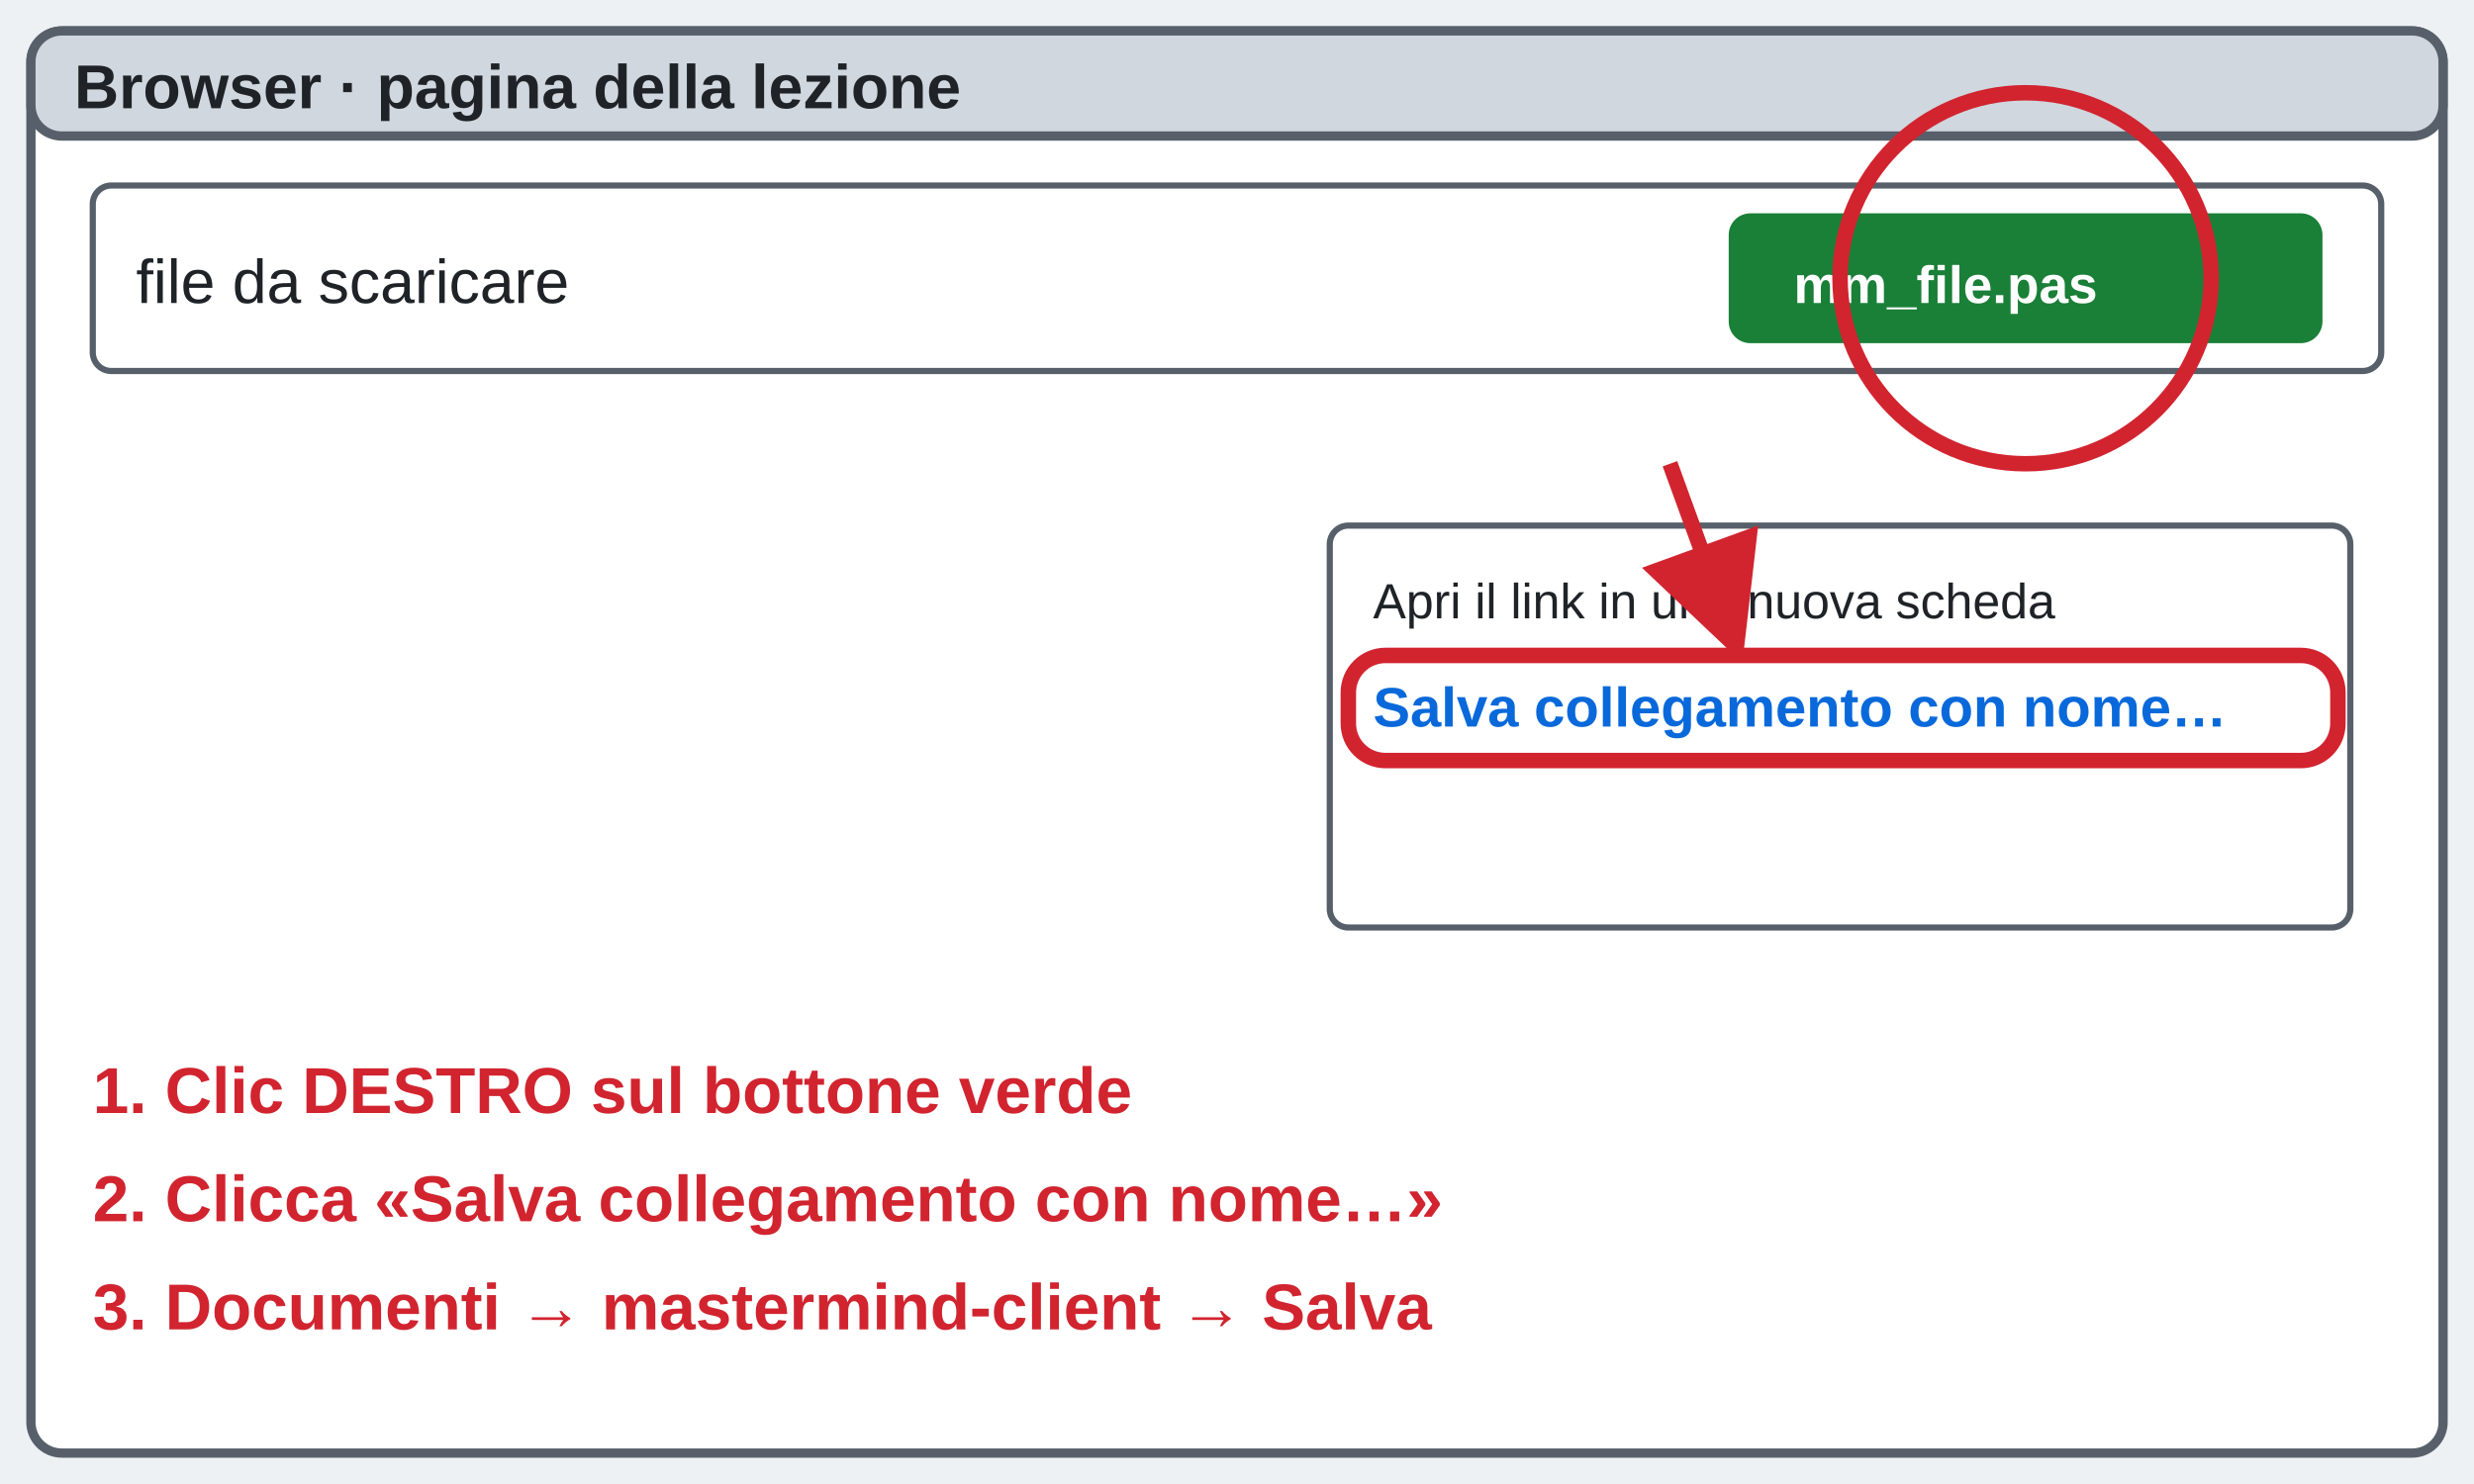
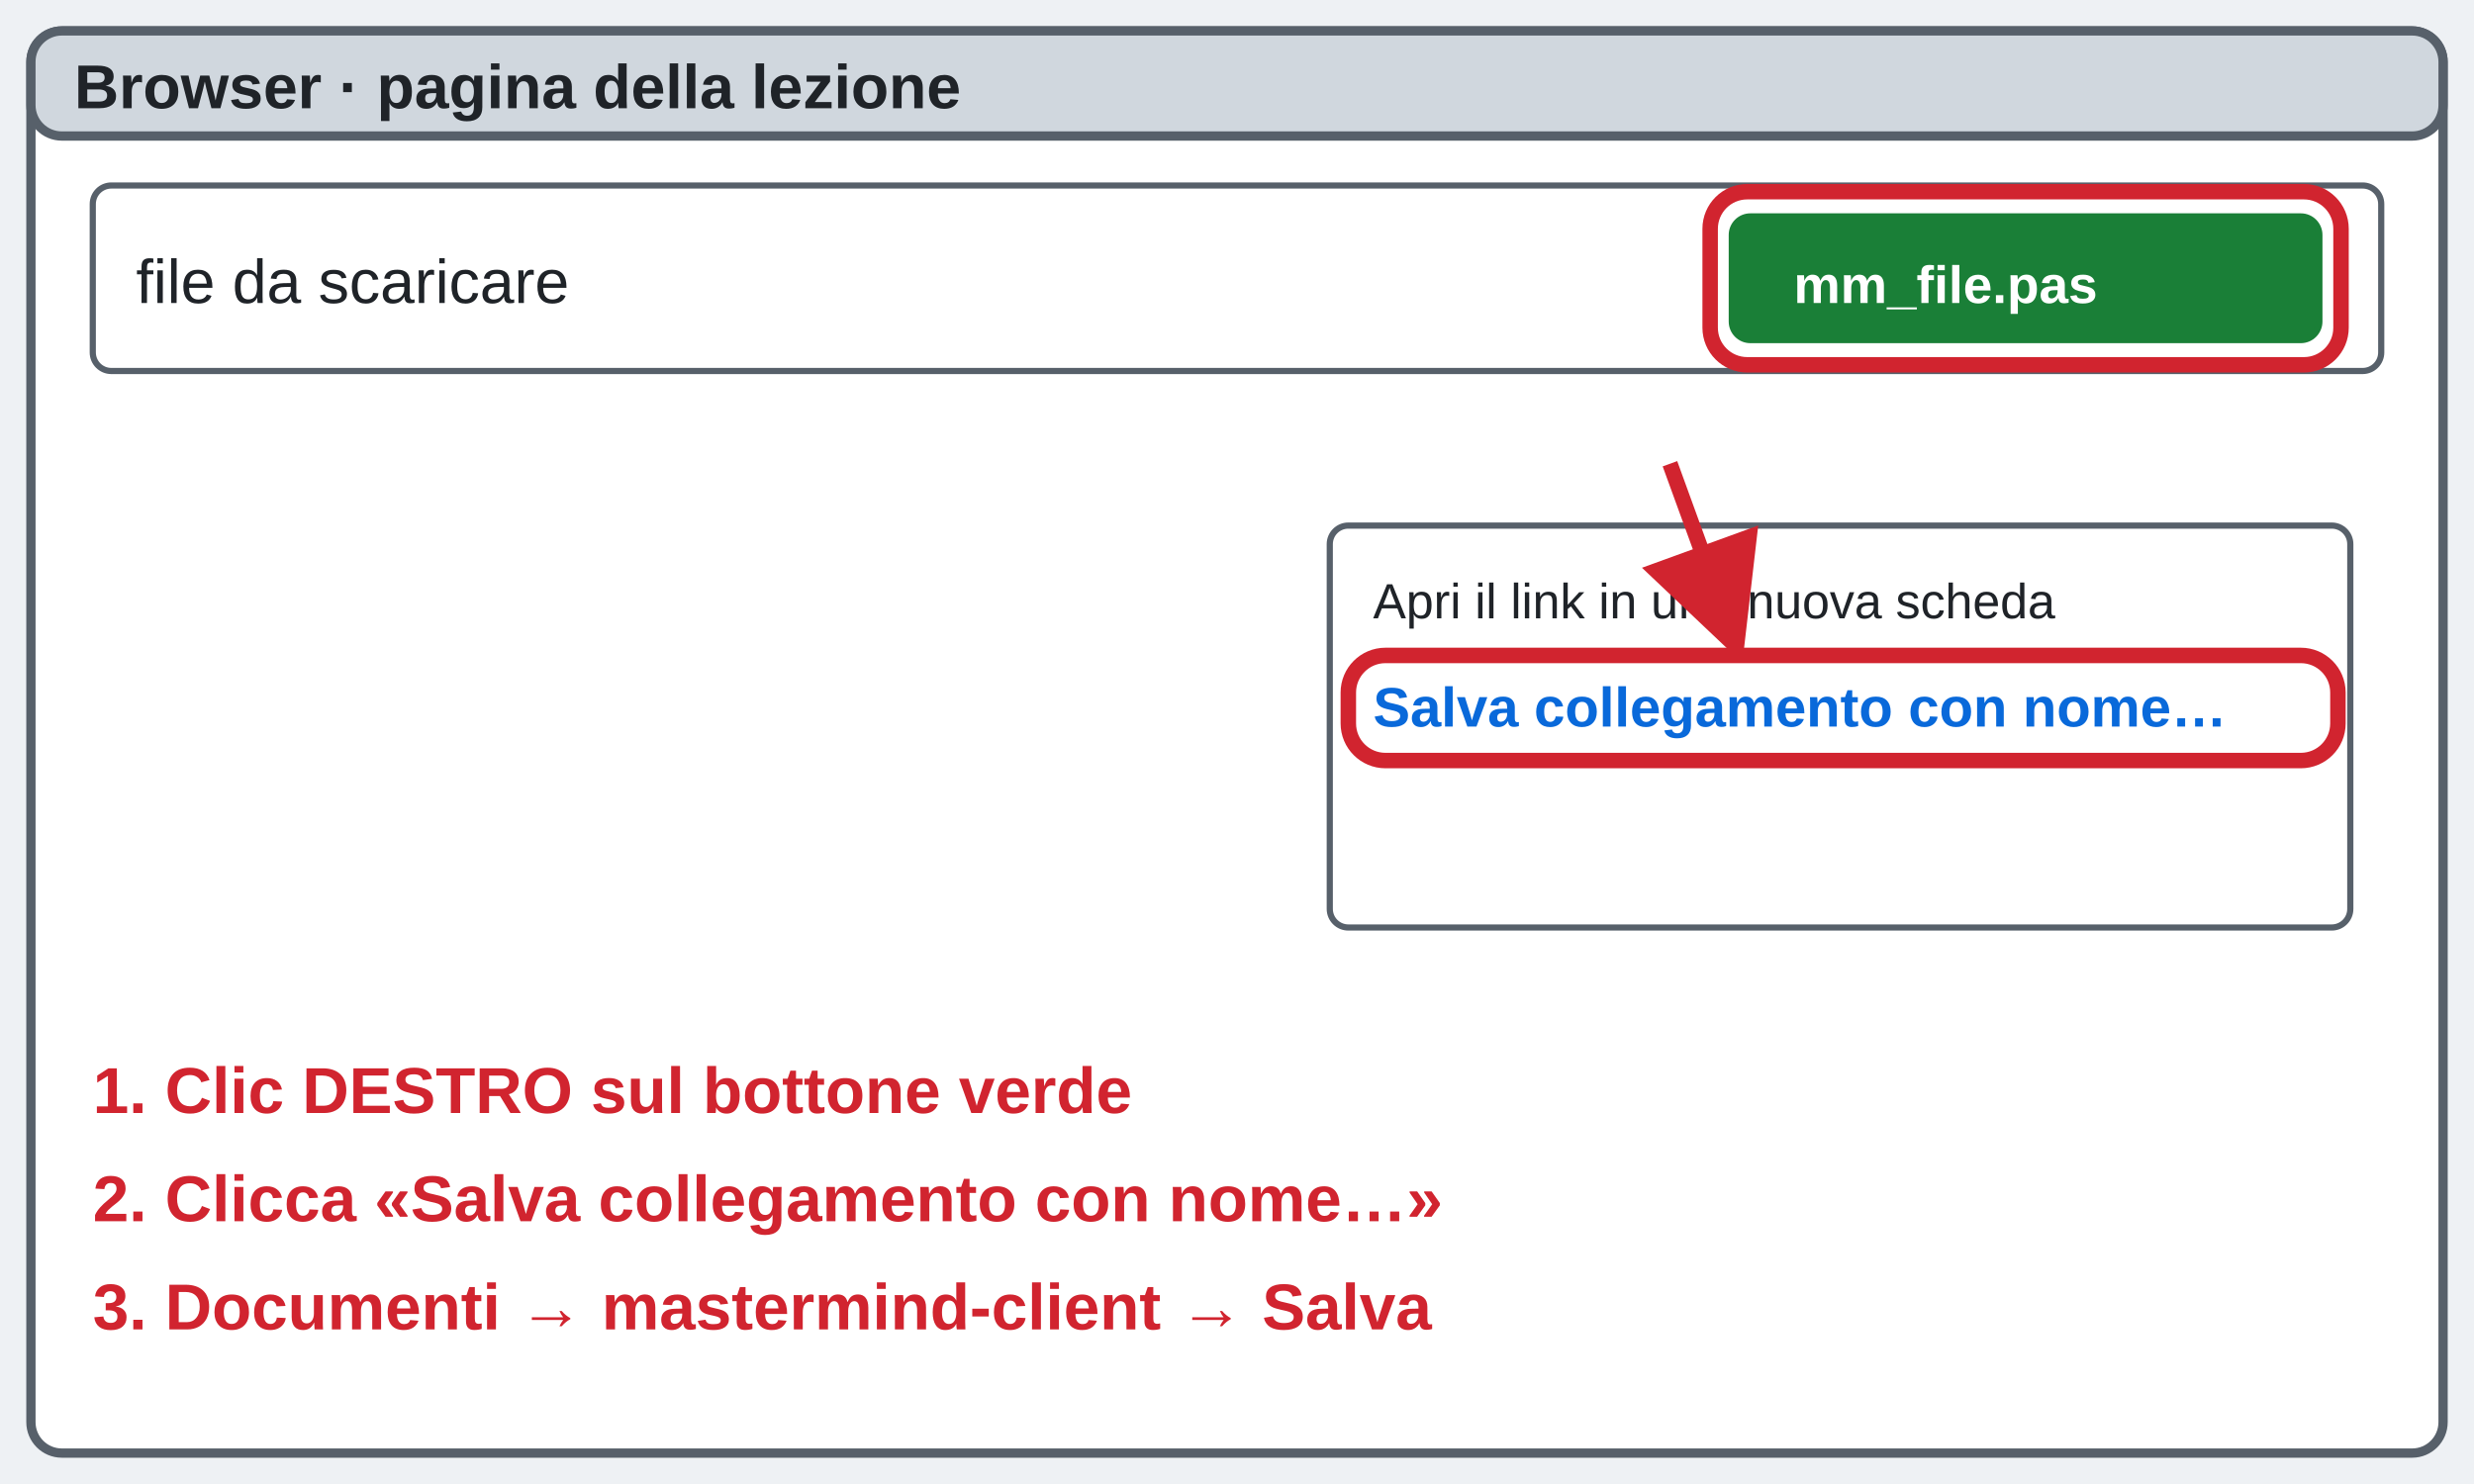
<svg xmlns="http://www.w3.org/2000/svg" viewBox="0 0 800 480" role="img" aria-label="Browser · pagina della lezione">
  <defs>
    <marker id="ar" markerWidth="8" markerHeight="8" refX="6" refY="4" orient="auto">
      <path d="M0,0 L8,4 L0,8 z" fill="#d1242f" />
    </marker>
  </defs>
  <rect width="800" height="480" fill="#eef1f4" />
  <rect x="10" y="10" width="780" height="460" rx="10" fill="#fff" stroke="#57606a" stroke-width="3" />
  <rect x="10" y="10" width="780" height="34" rx="10" fill="#d0d7de" stroke="#57606a" stroke-width="3" />
  <text x="24" y="35" font-size="20" fill="#1f2328" font-weight="bold" text-anchor="start" font-family="Arial,Helvetica,sans-serif">Browser · pagina della lezione</text>
  <rect x="30" y="60" width="740" height="60" rx="6" fill="#fff" stroke="#57606a" stroke-width="2" />
  <text x="44" y="98" font-size="20" fill="#1f2328" font-weight="normal" text-anchor="start" font-family="Arial,Helvetica,sans-serif">file da scaricare</text>
  <rect x="560" y="70" width="190" height="40" rx="6" fill="#1a7f37" stroke="#1a7f37" stroke-width="2" />
  <text x="580" y="98" font-size="17" fill="#fff" font-weight="bold" text-anchor="start" font-family="Arial,Helvetica,sans-serif">mm_file.pas</text>
-   <circle cx="655" cy="90" r="60" fill="none" stroke="#d1242f" stroke-width="5" />
+   <rect x="553" y="62" width="204" height="56" rx="12" fill="none" stroke="#d1242f" stroke-width="5" />
  <rect x="430" y="170" width="330" height="130" rx="6" fill="#fff" stroke="#57606a" stroke-width="2" />
  <text x="444" y="200" font-size="16" fill="#1f2328" font-weight="normal" text-anchor="start" font-family="Arial,Helvetica,sans-serif">Apri il link in una nuova scheda</text>
  <text x="444" y="235" font-size="18" fill="#0969da" font-weight="bold" text-anchor="start" font-family="Arial,Helvetica,sans-serif">Salva collegamento con nome…</text>
  <rect x="436" y="212" width="320" height="34" rx="12" fill="none" stroke="#d1242f" stroke-width="5" />
  <line x1="540" y1="150" x2="560" y2="205" stroke="#d1242f" stroke-width="5" marker-end="url(#ar)" />
  <text x="30" y="360" font-size="21" fill="#d1242f" font-weight="bold" text-anchor="start" font-family="Arial,Helvetica,sans-serif">1. Clic DESTRO sul bottone verde</text>
  <text x="30" y="395" font-size="21" fill="#d1242f" font-weight="bold" text-anchor="start" font-family="Arial,Helvetica,sans-serif">2. Clicca «Salva collegamento con nome…»</text>
  <text x="30" y="430" font-size="21" fill="#d1242f" font-weight="bold" text-anchor="start" font-family="Arial,Helvetica,sans-serif">3. Documenti → mastermind-client → Salva</text>
</svg>
